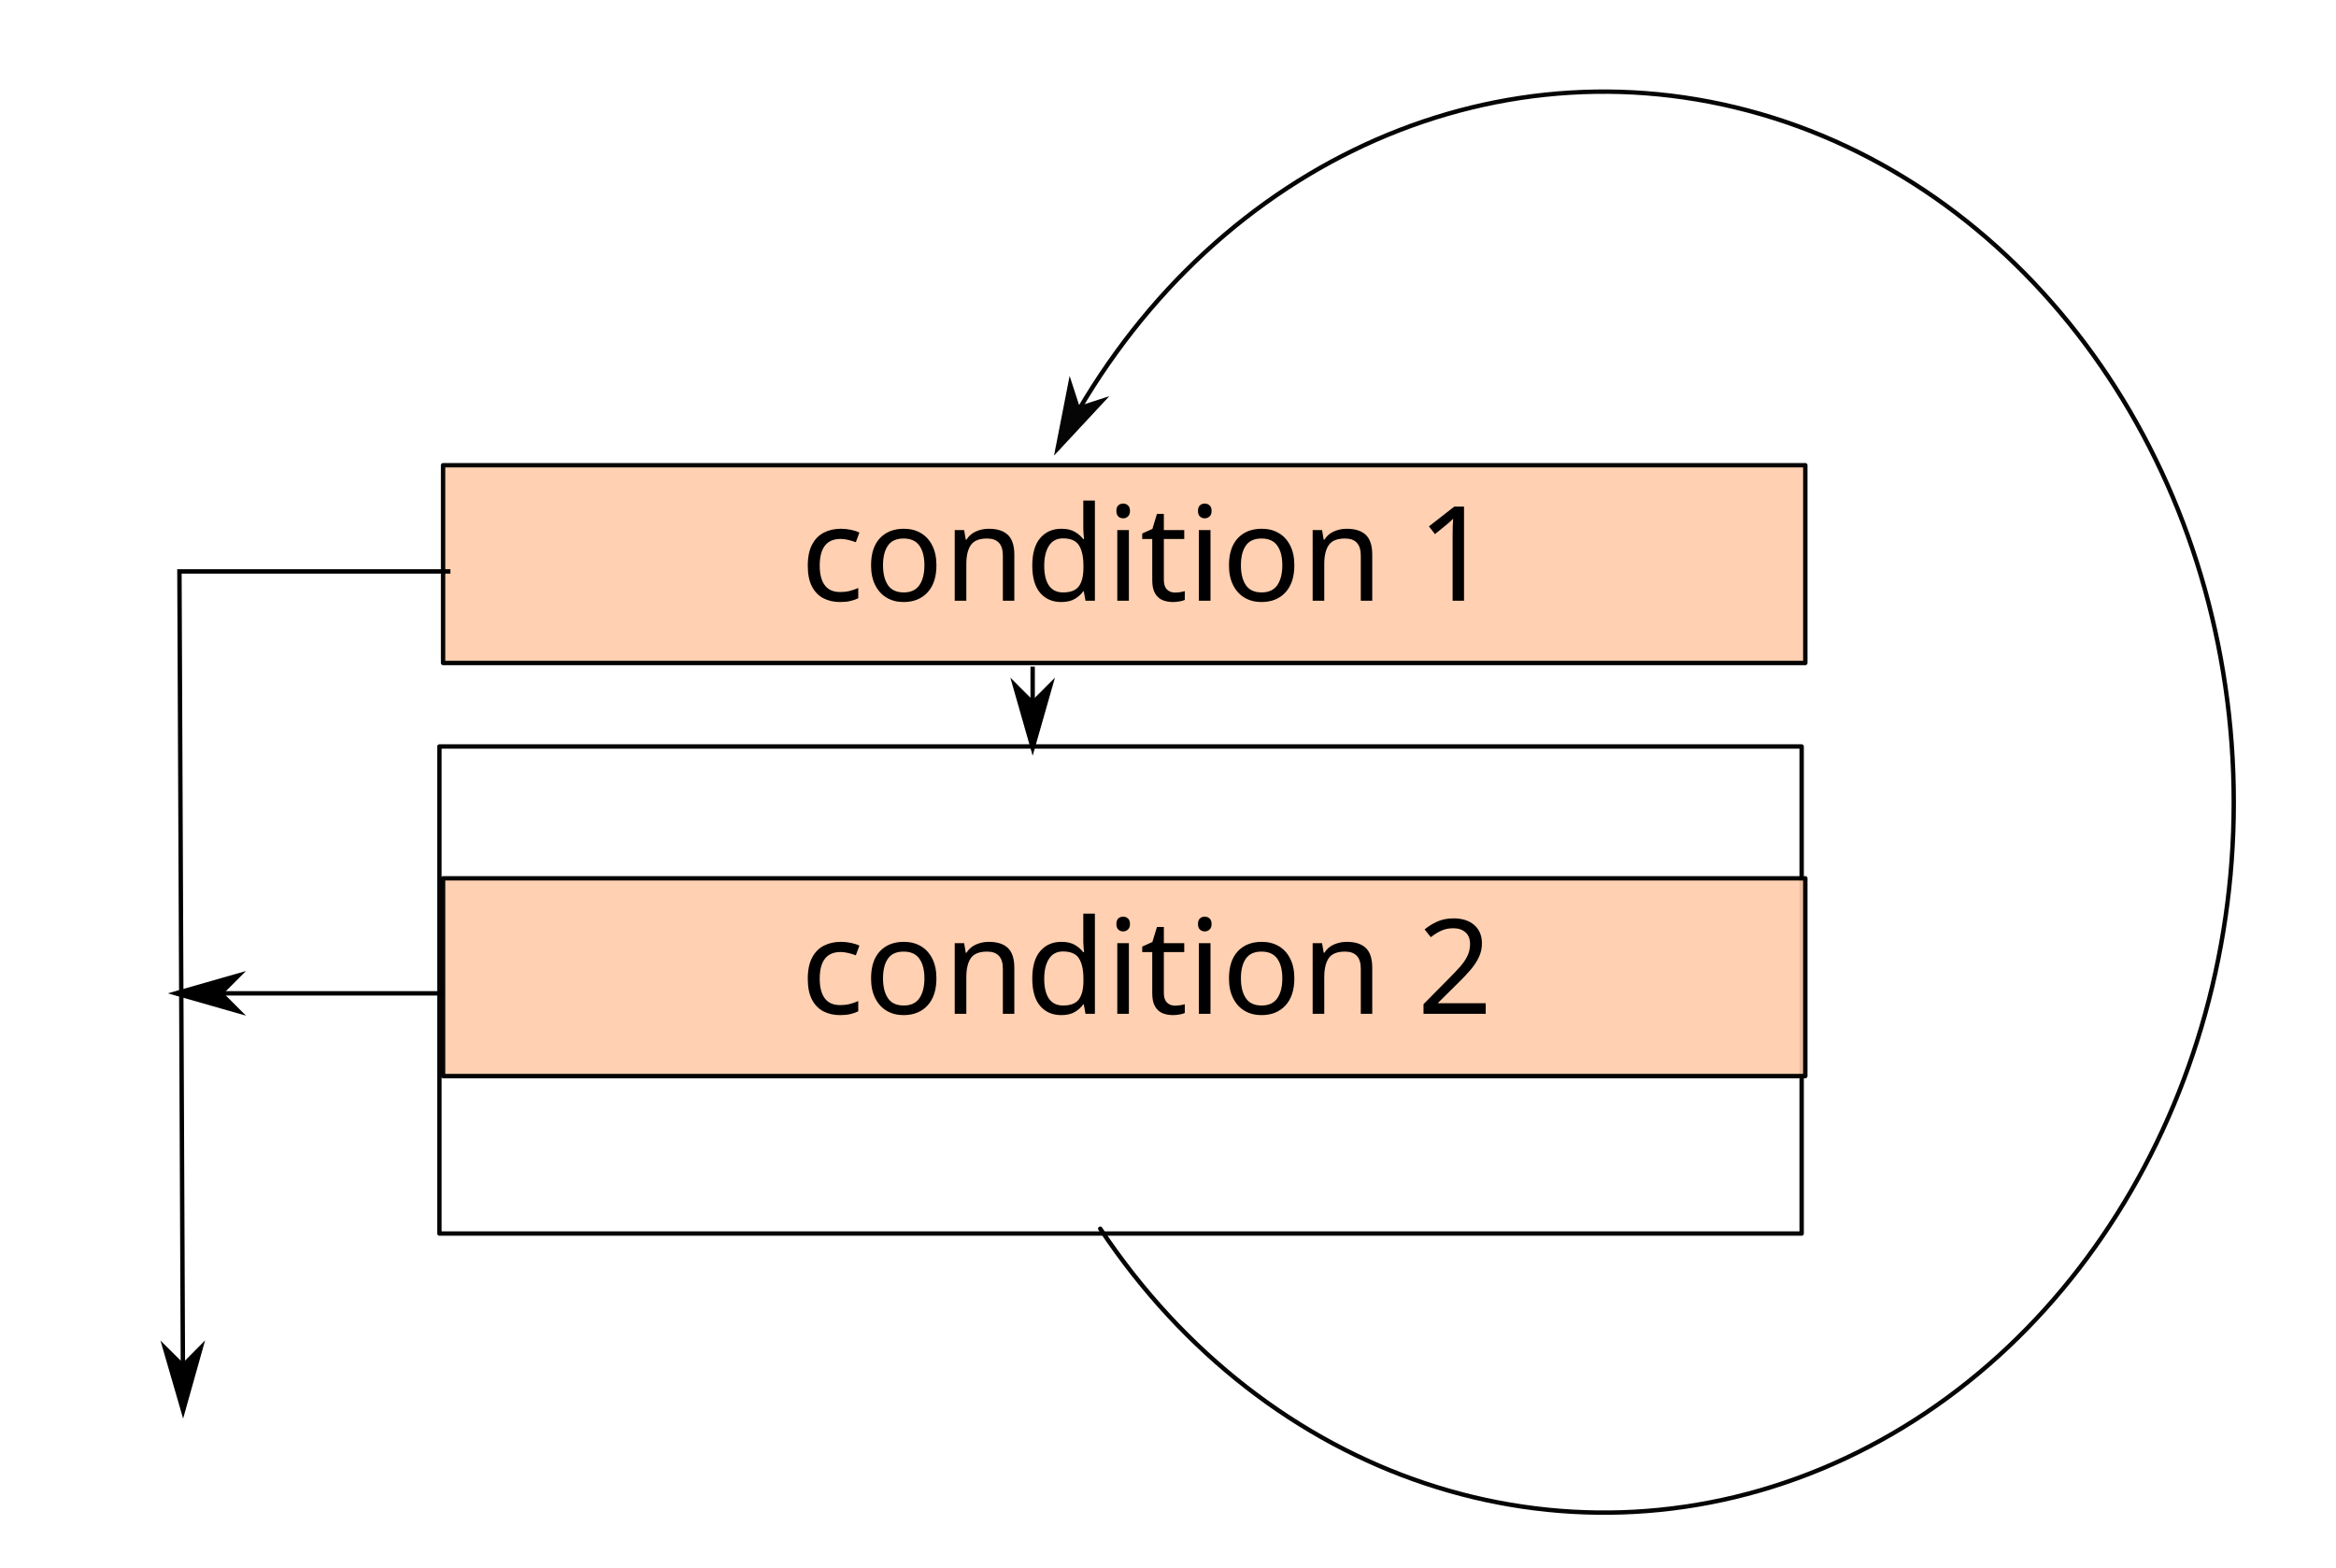
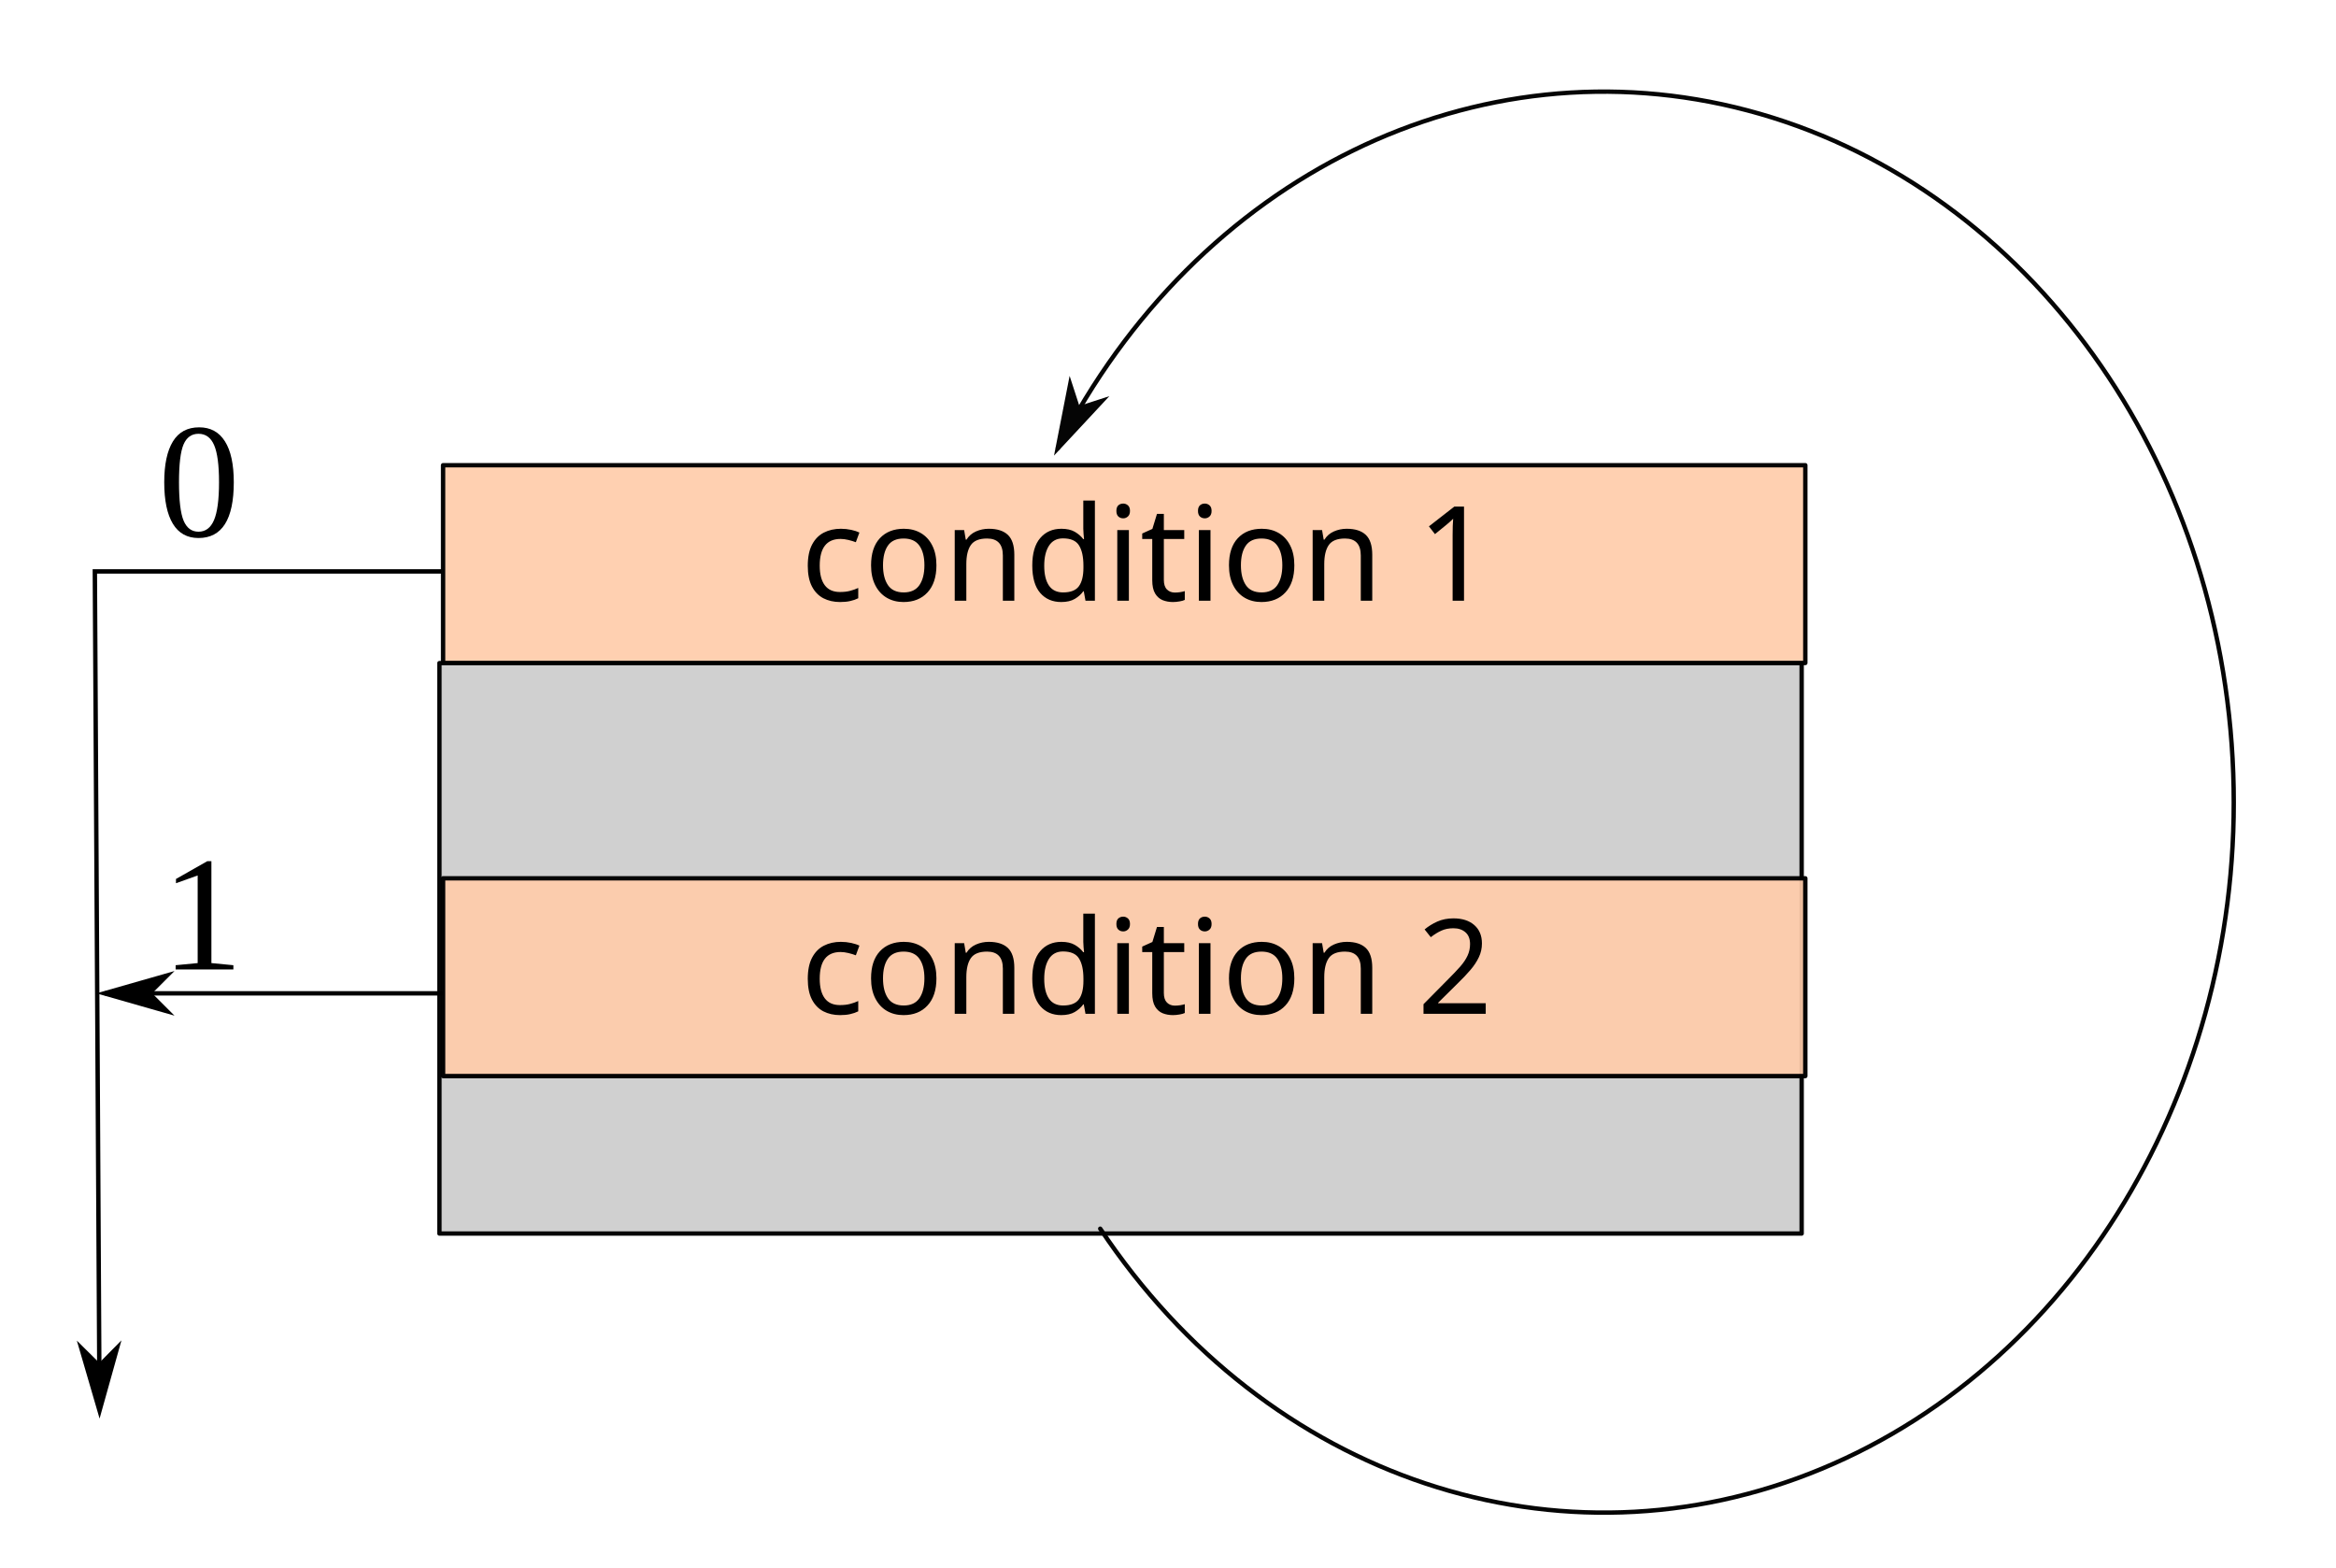
<svg xmlns="http://www.w3.org/2000/svg" id="svg2" version="1.1" width="531.6" height="356.7" viewBox="0 0 531.6 356.7">
  <defs id="defs6">
-     <marker orient="auto" refY="0.0" refX="0.0" id="marker8747" style="overflow:visible;">
-       <path id="path8749" d="M 0.0,0.0 L 5.0,-5.0 L -12.5,0.0 L 5.0,5.0 L 0.0,0.0 z " style="fill-rule:evenodd;stroke:#000000;stroke-width:1pt;stroke-opacity:1;fill:#000000;fill-opacity:1" transform="scale(0.8) rotate(180) translate(12.5,0)" />
-     </marker>
-     <marker style="overflow:visible;" id="marker5819" refX="0.0" refY="0.0" orient="auto">
-       <path transform="scale(0.8) rotate(180) translate(12.5,0)" style="fill-rule:evenodd;stroke:#000000;stroke-width:1pt;stroke-opacity:1;fill:#000000;fill-opacity:1" d="M 0.0,0.0 L 5.0,-5.0 L -12.5,0.0 L 5.0,5.0 L 0.0,0.0 z " id="path5821" />
+     <marker orient="auto" refY="0" refX="0" id="marker8747" style="overflow:visible">
+       <path id="path8749" d="M 0,0 5,-5 -12.5,0 5,5 Z" style="fill:#000000;fill-opacity:1;fill-rule:evenodd;stroke:#000000;stroke-width:1pt;stroke-opacity:1" transform="matrix(-0.8,0,0,-0.8,-10,0)" />
    </marker>
    <marker orient="auto" refY="0.0" refX="0.0" id="Arrow1Lstart" style="overflow:visible">
      <path id="path5077" d="M 0.0,0.0 L 5.0,-5.0 L -12.5,0.0 L 5.0,5.0 L 0.0,0.0 z " style="fill-rule:evenodd;stroke:#000000;stroke-width:1pt;stroke-opacity:1;fill:#000000;fill-opacity:1" transform="scale(0.8) translate(12.5,0)" />
    </marker>
    <marker orient="auto" refY="0.0" refX="0.0" id="Arrow1Mend" style="overflow:visible;">
      <path id="path5086" d="M 0.0,0.0 L 5.0,-5.0 L -12.5,0.0 L 5.0,5.0 L 0.0,0.0 z " style="fill-rule:evenodd;stroke:#000000;stroke-width:1pt;stroke-opacity:1;fill:#000000;fill-opacity:1" transform="scale(0.4) rotate(180) translate(10,0)" />
    </marker>
-     <marker orient="auto" refY="0.0" refX="0.0" id="marker5333" style="overflow:visible;">
-       <path id="path5080" d="M 0.0,0.0 L 5.0,-5.0 L -12.5,0.0 L 5.0,5.0 L 0.0,0.0 z " style="fill-rule:evenodd;stroke:#000000;stroke-width:1pt;stroke-opacity:1;fill:#000000;fill-opacity:1" transform="scale(0.8) rotate(180) translate(12.5,0)" />
+     <marker orient="auto" refY="0" refX="0" id="marker5333" style="overflow:visible">
+       <path id="path5080" d="M 0,0 5,-5 -12.5,0 5,5 Z" style="fill:#000000;fill-opacity:1;fill-rule:evenodd;stroke:#000000;stroke-width:1pt;stroke-opacity:1" transform="matrix(-0.8,0,0,-0.8,-10,0)" />
    </marker>
    <marker orient="auto" refY="0.0" refX="0.0" id="Arrow1Lend" style="overflow:visible;">
      <path id="path5074" d="M 0.0,0.0 L 5.0,-5.0 L -12.5,0.0 L 5.0,5.0 L 0.0,0.0 z " style="fill-rule:evenodd;stroke:#000000;stroke-width:1pt;stroke-opacity:1;fill:#000000;fill-opacity:1" transform="scale(0.8) rotate(180) translate(12.5,0)" />
    </marker>
  </defs>
  <g id="layer1" transform="translate(0,-174.9)" />
-   <rect style="opacity:0.98;fill:none;fill-opacity:0.941;stroke:#000000;stroke-width:1;stroke-linecap:round;stroke-linejoin:round;stroke-miterlimit:4;stroke-dasharray:none;stroke-dashoffset:0;stroke-opacity:1" id="rect5055" width="310" height="110.833" x="100" y="169.867" />
+   <rect style="opacity:0.98;fill:#cccccc;fill-opacity:0.941;stroke:#000000;stroke-width:1;stroke-linecap:round;stroke-linejoin:round;stroke-miterlimit:4;stroke-dasharray:none;stroke-dashoffset:0;stroke-opacity:1" id="rect5055" width="310" height="129.803" x="100" y="150.897" />
  <rect style="opacity:0.98;fill:#ffccaa;fill-opacity:0.941;stroke:#000000;stroke-width:1;stroke-linecap:round;stroke-linejoin:round;stroke-miterlimit:4;stroke-dasharray:none;stroke-dashoffset:0;stroke-opacity:1" id="rect5057" width="310" height="45" x="100.833" y="105.867" />
  <path style="opacity:0.98;fill:none;fill-opacity:0.941;stroke:#000000;stroke-width:1;stroke-linecap:round;stroke-linejoin:round;stroke-miterlimit:4;stroke-dasharray:none;stroke-dashoffset:0;stroke-opacity:1" id="path5372" r="0" cy="0" cx="0" />
  <path style="opacity:0.98;fill:none;fill-opacity:0.941;stroke:#000000;stroke-width:1;stroke-linecap:round;stroke-linejoin:round;stroke-miterlimit:4;stroke-dasharray:none;stroke-dashoffset:0;stroke-opacity:1;marker-start:url(#Arrow1Lstart)" id="path5679" d="M 240.745,101.944 A 143.333,161.667 0 0 1 397.73,25.138 143.333,161.667 0 0 1 508.066,172.664 143.333,161.667 0 0 1 414.493,334.256 143.333,161.667 0 0 1 250.379,279.601" />
-   <text xml:space="preserve" style="font-style:normal;font-weight:normal;font-size:30px;line-height:125%;font-family:Sans;letter-spacing:0px;word-spacing:0px;fill:#000000;fill-opacity:1;stroke:none;stroke-width:1px;stroke-linecap:butt;stroke-linejoin:miter;stroke-opacity:1" x="182.167" y="136.7" id="text5747">
-     <tspan id="tspan5749" x="182.167" y="136.7">condition 1</tspan>
+   <text xml:space="preserve" style="font-style:normal;font-weight:normal;line-height:0%;font-family:sans-serif;letter-spacing:0px;word-spacing:0px;fill:#000000;fill-opacity:1;stroke:none;stroke-width:1px;stroke-linecap:butt;stroke-linejoin:miter;stroke-opacity:1" x="182.167" y="136.7" id="text5747">
+     <tspan id="tspan5749" x="182.167" y="136.7" style="font-size:30px;line-height:1.25;font-family:sans-serif">condition 1</tspan>
  </text>
-   <path style="fill:none;fill-rule:evenodd;stroke:#000000;stroke-width:1px;stroke-linecap:butt;stroke-linejoin:miter;stroke-opacity:1;marker-end:url(#marker5333)" d="m 102.5,130.033 -61.667,0 0.833,190.833" id="path5797" />
-   <path style="fill:none;fill-rule:evenodd;stroke:#000000;stroke-width:1px;stroke-linecap:butt;stroke-linejoin:miter;stroke-opacity:1;marker-end:url(#marker5819)" d="m 235,151.7 0,18.333" id="path5811" />
+   <path style="fill:none;fill-rule:evenodd;stroke:#000000;stroke-width:1px;stroke-linecap:butt;stroke-linejoin:miter;stroke-opacity:1;marker-end:url(#marker5333)" d="M 100.466,130.033 H 21.585 l 1.066,190.833" id="path5797" />
  <rect y="199.867" x="100.833" height="45" width="310" id="rect8733" style="opacity:0.98;fill:#ffccaa;fill-opacity:0.941;stroke:#000000;stroke-width:1;stroke-linecap:round;stroke-linejoin:round;stroke-miterlimit:4;stroke-dasharray:none;stroke-dashoffset:0;stroke-opacity:1" />
-   <text id="text8735" y="230.7" x="182.167" style="font-style:normal;font-weight:normal;font-size:30px;line-height:125%;font-family:Sans;letter-spacing:0px;word-spacing:0px;fill:#000000;fill-opacity:1;stroke:none;stroke-width:1px;stroke-linecap:butt;stroke-linejoin:miter;stroke-opacity:1" xml:space="preserve">
-     <tspan y="230.7" x="182.167" id="tspan8737">condition 2</tspan>
+   <text id="text8735" y="230.7" x="182.167" style="font-style:normal;font-weight:normal;line-height:0%;font-family:sans-serif;letter-spacing:0px;word-spacing:0px;fill:#000000;fill-opacity:1;stroke:none;stroke-width:1px;stroke-linecap:butt;stroke-linejoin:miter;stroke-opacity:1" xml:space="preserve">
+     <tspan y="230.7" x="182.167" id="tspan8737" style="font-size:30px;line-height:1.25;font-family:sans-serif">condition 2</tspan>
  </text>
-   <path style="fill:none;fill-rule:evenodd;stroke:#000000;stroke-width:1px;stroke-linecap:butt;stroke-linejoin:miter;stroke-opacity:1;marker-end:url(#marker8747)" d="m 100.73,226.043 -60.584,0" id="path8739" />
+   <path style="fill:none;fill-rule:evenodd;stroke:#000000;stroke-width:1px;stroke-linecap:butt;stroke-linejoin:miter;stroke-opacity:1;marker-end:url(#marker8747)" d="M 100.73,226.043 H 23.882" id="path8739" />
+   <text xml:space="preserve" style="font-size:37.333px;text-align:center;text-anchor:middle;fill:#000000;stroke-width:3" x="60.019" y="220.606" id="text2090">
+     <tspan id="tspan2088" x="60.019" y="220.606">1</tspan>
+   </text>
+   <text xml:space="preserve" style="font-size:37.333px;text-align:center;text-anchor:middle;fill:#000000;stroke-width:3" x="59.287" y="122.069" id="text2170">
+     <tspan id="tspan2168" x="59.287" y="122.069">0</tspan>
+   </text>
</svg>
